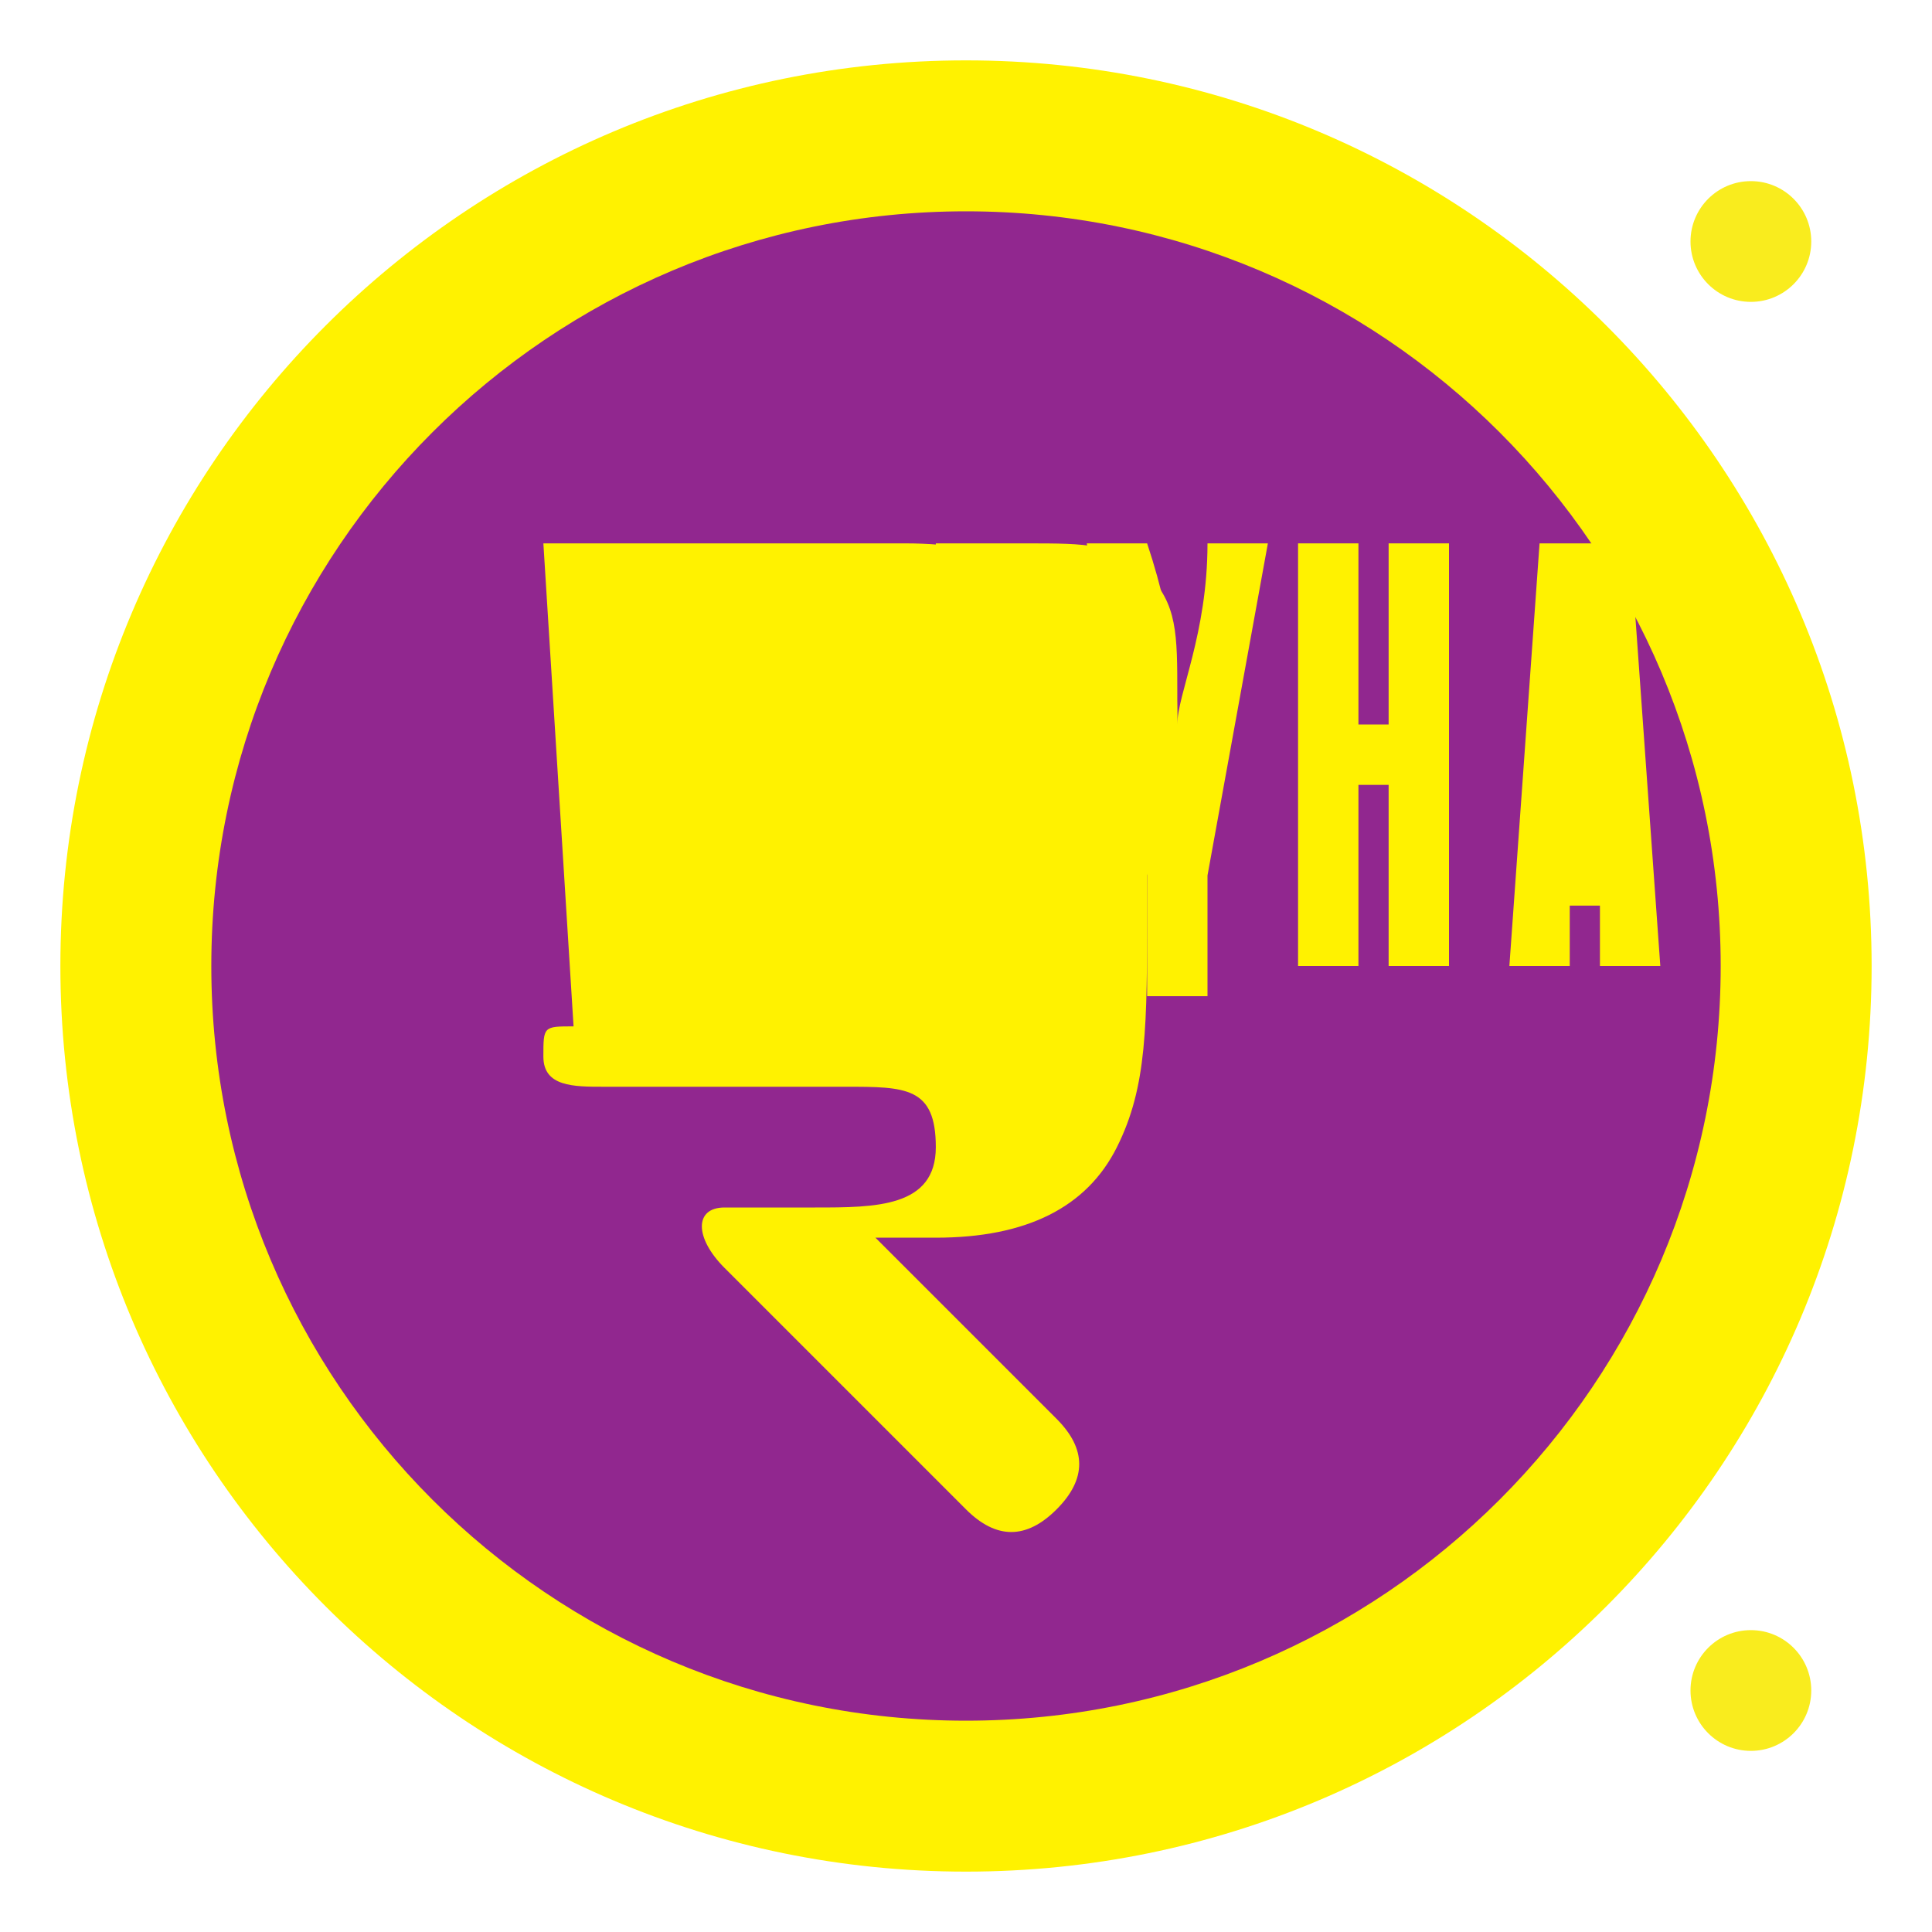
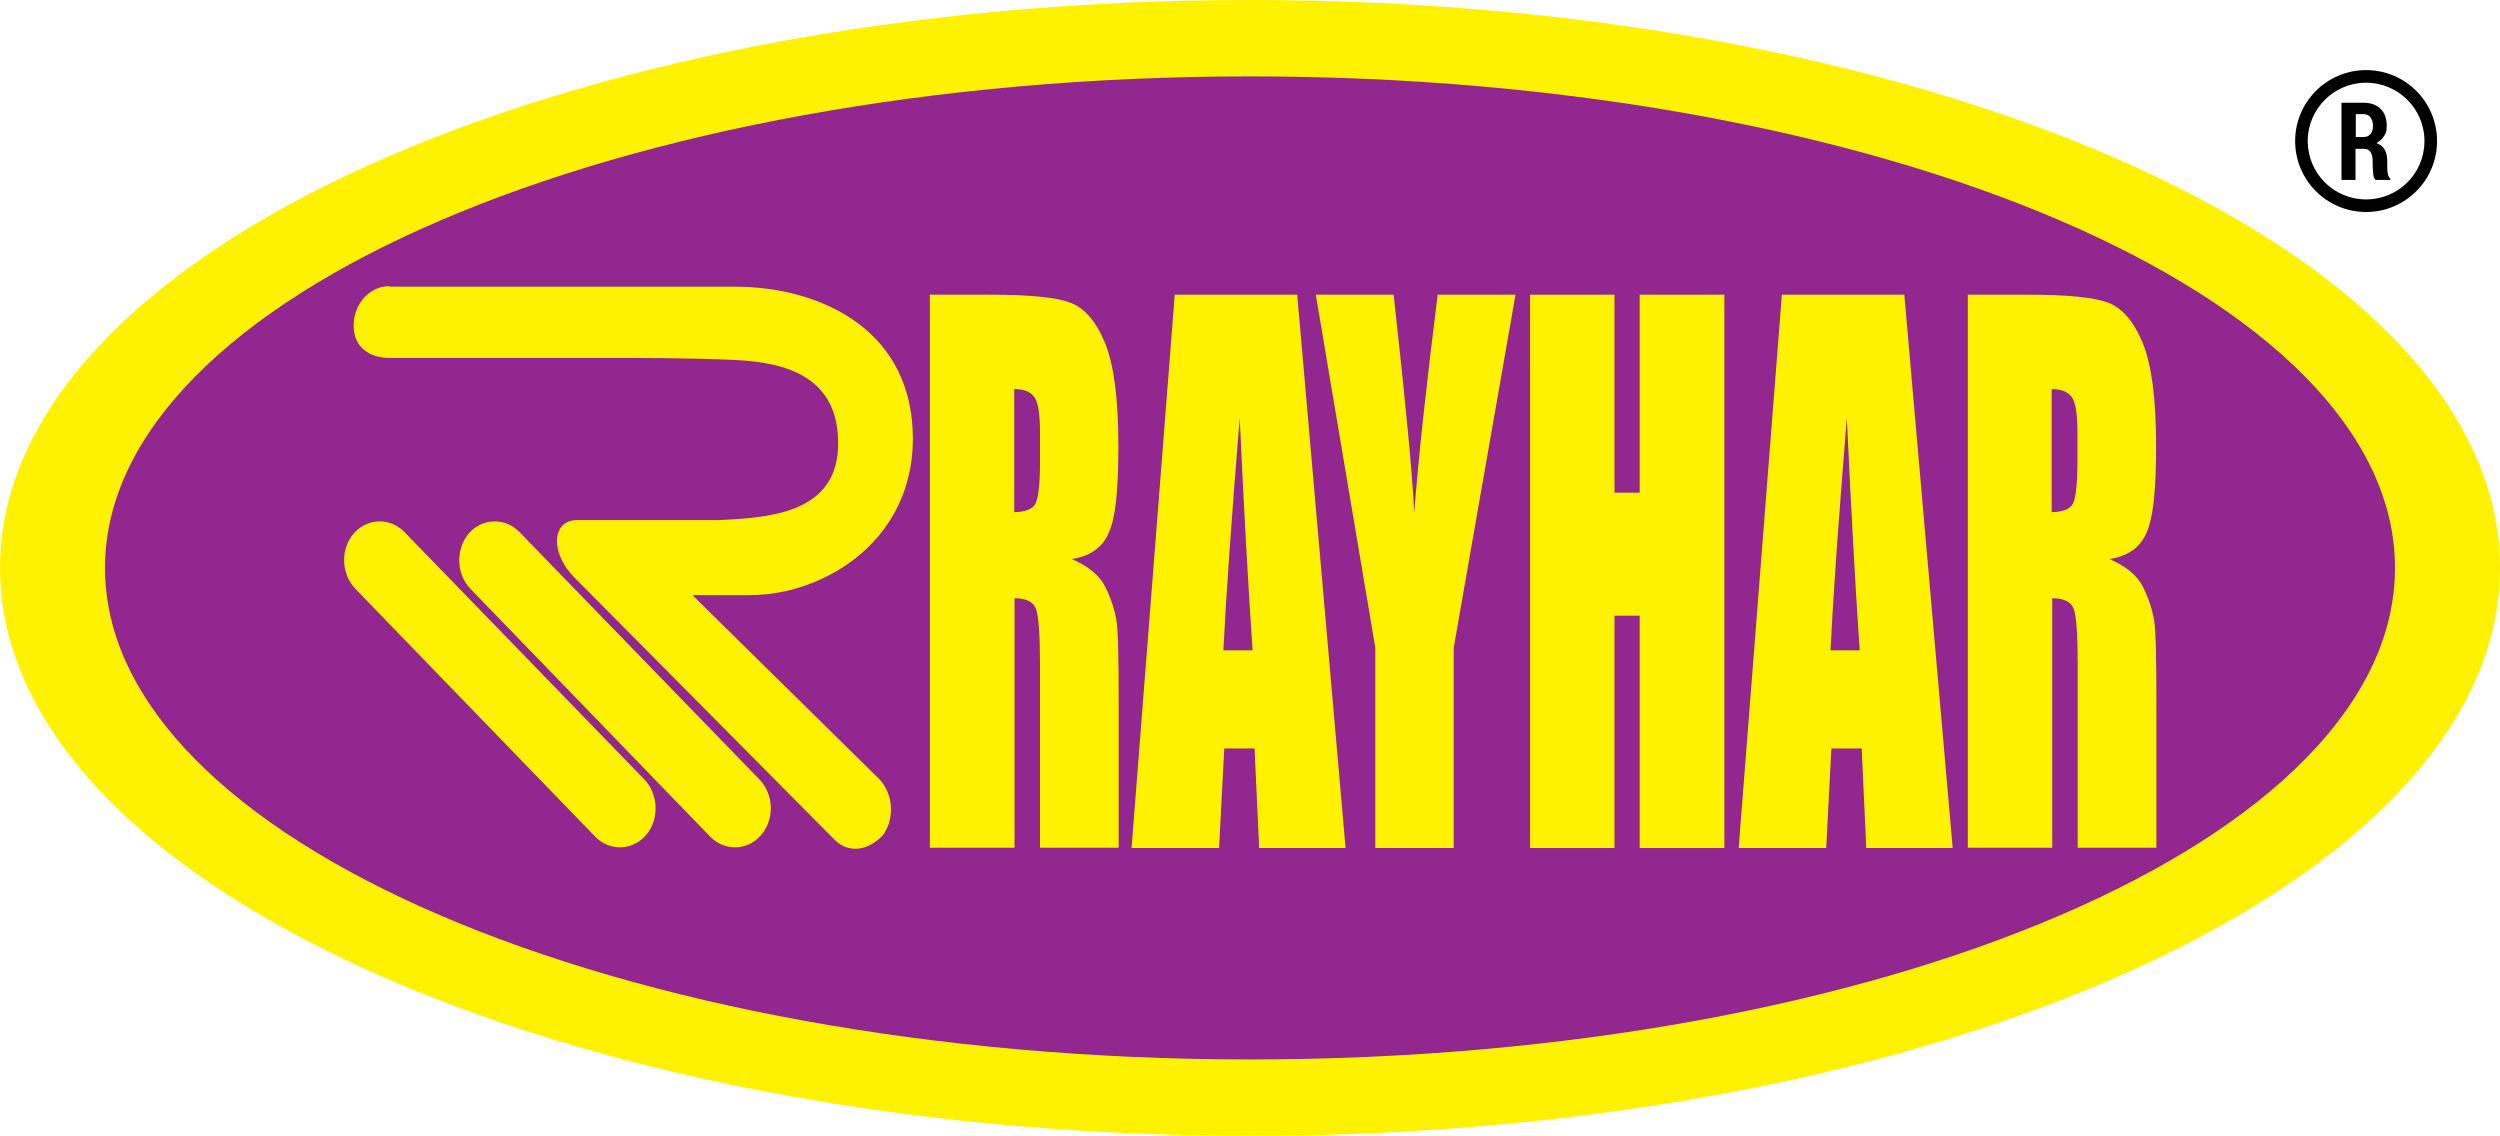
- <svg xmlns="http://www.w3.org/2000/svg" viewBox="0 0 64 64">
+ <svg xmlns="http://www.w3.org/2000/svg" id="Layer_1" version="1.1" viewBox="0 0 873.8 396.9">
  <defs>
    <style>
-       .logo-bg { fill: #fff200; }
-       .logo-text { fill: #91278f; }
-       .accent { fill: #f9ec1e; }
+       .st0, .st1 {
+         fill: #fff200;
+       }
+ 
+       .st1, .st2 {
+         fill-rule: evenodd;
+       }
+ 
+       .st2 {
+         fill: #91278f;
+       }
+ 
+       .st3 {
+         fill: none;
+         stroke: #f9ec1e;
+         stroke-miterlimit: 22.9;
+         stroke-width: 0px;
+       }
    </style>
  </defs>
-   <circle cx="32" cy="32" r="30" class="logo-bg" />
-   <circle cx="32" cy="32" r="25" class="logo-text" />
-   <path class="logo-bg" d="M18 18h12c3 0 6 1 7 3 1 2 1 5 1 9s0 6-1 8c-1 2-3 3-6 3h-2l6 6c1 1 1 2 0 3-1 1-2 1-3 0l-8-8c-1-1-1-2 0-2h3c2 0 4 0 4-2s-1-2-3-2h-8c-1 0-2 0-2-1s0-1 1-1" />
-   <path class="logo-bg" d="M32 18h2c2 0 3 0 4 1 1 1 1 2 1 4s0 4-1 5c-1 1-2 1-3 1 1 0 1 1 1 2 0 1 0 2 0 3v3h-2v-4c0-1 0-1 0-2-1 0-1 0-1 0v6h-2V18" />
-   <path class="logo-bg" d="M42 18l-2 11v4h-2v-4l-2-11h2c1 3 1 5 1 6 0-1 1-3 1-6h2" />
-   <path class="logo-bg" d="M48 18v14h-2v-6h-1v6h-2V18h2v6h1v-6h2" />
-   <path class="logo-bg" d="M54 18l1 14h-2l0-2h-1l0 2h-2l1-14h2" />
-   <circle cx="58" cy="8" r="2" class="accent" />
-   <circle cx="58" cy="56" r="2" class="accent" />
+   <path class="st3" d="M436.9,0C678.2,0,873.8,88.9,873.8,198.5s-195.6,198.5-436.9,198.5S0,308.1,0,198.5,195.6,0,436.9,0h0Z" />
+   <g>
+     <g>
+       <path class="st1" d="M436.9,0C678.2,0,873.8,88.9,873.8,198.5s-195.6,198.5-436.9,198.5S0,308.1,0,198.5,195.6,0,436.9,0h0Z" />
+       <path class="st2" d="M436.9,26.7c221,0,400.2,76.9,400.2,171.8s-179.2,171.8-400.2,171.8S36.7,293.3,36.7,198.5,215.9,26.7,436.9,26.7" />
+     </g>
+     <g>
+       <g>
+         <path class="st1" d="M136.1,100.2h120.8c28,0,60.4,13.5,62.1,50.1,1.8,38.1-30.7,57.7-56.8,57.7h-20.2l65.1,64.1c5.1,5,5.8,14,1.5,19.8h0c-4.9,5.3-12,6.7-17,1.5l-90.8-91.5c-8.9-9-7.6-20.1.7-20.1h49.5c18.9-.9,44.2-2.5,41.8-30.4-1.7-19.4-17.5-24.8-36.2-25.6-15.8-.7-33.5-.7-46.5-.7h-74c-6.9,0-12.5-3.7-12.5-11.3h0c0-7.6,5.6-13.8,12.5-13.8" />
+         <path class="st1" d="M163.8,186.5h0c4.8-5.5,12.8-5.7,17.8-.5l83.8,86.4c5.1,5.2,5.4,14,.6,19.5-4.7,5.5-12.7,5.7-17.8.5l-83.7-86.5c-5.1-5.2-5.3-14-.6-19.5" />
+         <path class="st1" d="M123.6,186.5h0c4.8-5.5,12.8-5.7,17.8-.5l83.8,86.4c5,5.2,5.3,14,.6,19.5-4.8,5.5-12.8,5.7-17.8.5l-83.7-86.5c-5.1-5.2-5.4-14-.6-19.5" />
+       </g>
+       <g>
+         <path class="st0" d="M324.9,103h20.9c14,0,23.4.9,28.3,2.8,4.9,1.8,9,6.5,12.1,14s4.7,19.5,4.7,36-1.1,25.2-3.3,30.3c-2.2,5.2-6.5,8.3-13,9.3,5.9,2.5,9.8,5.8,11.8,9.9,2,4.1,3.2,7.9,3.8,11.4s.8,13,.8,28.6v51h-27.5v-64.3c0-10.3-.5-16.8-1.4-19.2-1-2.5-3.5-3.7-7.5-3.7v87.2h-29.6V102.9h0s0,0,0,0ZM354.5,136v43c3.3,0,5.7-.8,7-2.3s2-6.6,2-15.1v-10.6c0-6.1-.6-10.2-1.9-12.1-1.3-1.9-3.6-2.9-7-2.9h0Z" />
+         <path class="st0" d="M453.4,103l16.9,193.4h-30.2l-1.6-34.8h-10.6l-1.8,34.8h-30.6l15.1-193.4h42.7ZM437.8,227.3c-1.5-21.9-3-49-4.5-81.2-3,37-4.9,64.1-5.7,81.2h10.2Z" />
+         <g>
+           <path class="st0" d="M529.7,103l-21.6,123.4v70h-27.4v-70l-20.8-123.4h27.2c4.2,37.8,6.6,63.1,7.2,76.2,1.6-20.6,4.4-46,8.2-76.2h27.2Z" />
+           <path class="st0" d="M602.7,103v193.4h-29.6v-81.2h-8.8v81.2h-29.5V103h29.5v69.2h8.8v-69.2h29.6Z" />
+           <path class="st0" d="M665.6,103l16.9,193.4h-30.2l-1.6-34.8h-10.6l-1.8,34.8h-30.6l15.1-193.4h42.8ZM650,227.3c-1.5-21.9-3-49-4.5-81.2-3,37-4.9,64.1-5.7,81.2h10.2Z" />
+           <path class="st0" d="M687.6,103h20.9c14,0,23.4.9,28.3,2.8,4.9,1.8,9,6.5,12.1,14s4.7,19.5,4.7,36-1.1,25.2-3.3,30.3c-2.2,5.2-6.5,8.3-13,9.3,5.8,2.5,9.8,5.8,11.8,9.9,2,4.1,3.2,7.9,3.8,11.4s.8,13,.8,28.6v51h-27.5v-64.3c0-10.3-.5-16.8-1.4-19.2-1-2.5-3.5-3.7-7.5-3.7v87.2h-29.5V102.9h0s0,0,0,0ZM717.1,136v43c3.3,0,5.7-.8,7-2.3,1.3-1.5,2-6.6,2-15.1v-10.6c0-6.1-.6-10.2-1.9-12.1s-3.7-2.9-7-2.9h0Z" />
+         </g>
+       </g>
+     </g>
+   </g>
+   <g>
+     <path d="M823.3,47.9h2.7c1.1,0,1.9-.3,2.5-1,.6-.7.9-1.6.9-2.9s-.3-2.3-.9-3c-.6-.8-1.3-1.1-2.4-1.1h-2.7v8h0ZM823.3,52v10.9h-4.9v-27h7.6c2.5,0,4.6.7,6,2.1,1.5,1.4,2.2,3.4,2.2,5.9s-.3,2.6-.9,3.6c-.6,1-1.5,1.9-2.7,2.5,1.3.5,2.3,1.2,2.9,2.3.6,1.1.9,2.4.9,4.1v1.9c0,.8,0,1.5.2,2.4.1.8.5,1.5.9,1.8v.4h-5.2c-.4-.4-.7-1.1-.8-2,0-.9-.2-1.8-.2-2.7v-1.9c0-1.4-.3-2.5-.8-3.2-.6-.8-1.3-1.1-2.4-1.1h-3,0Z" />
+     <path d="M827,28.9c-11.2,0-20.4,9.1-20.4,20.4s9.1,20.4,20.4,20.4,20.4-9.1,20.4-20.4-9.2-20.4-20.4-20.4M827,24.5c13.7,0,24.8,11.1,24.8,24.8s-11.1,24.8-24.8,24.8-24.8-11.1-24.8-24.8,11.1-24.8,24.8-24.8Z" />
+   </g>
</svg>
